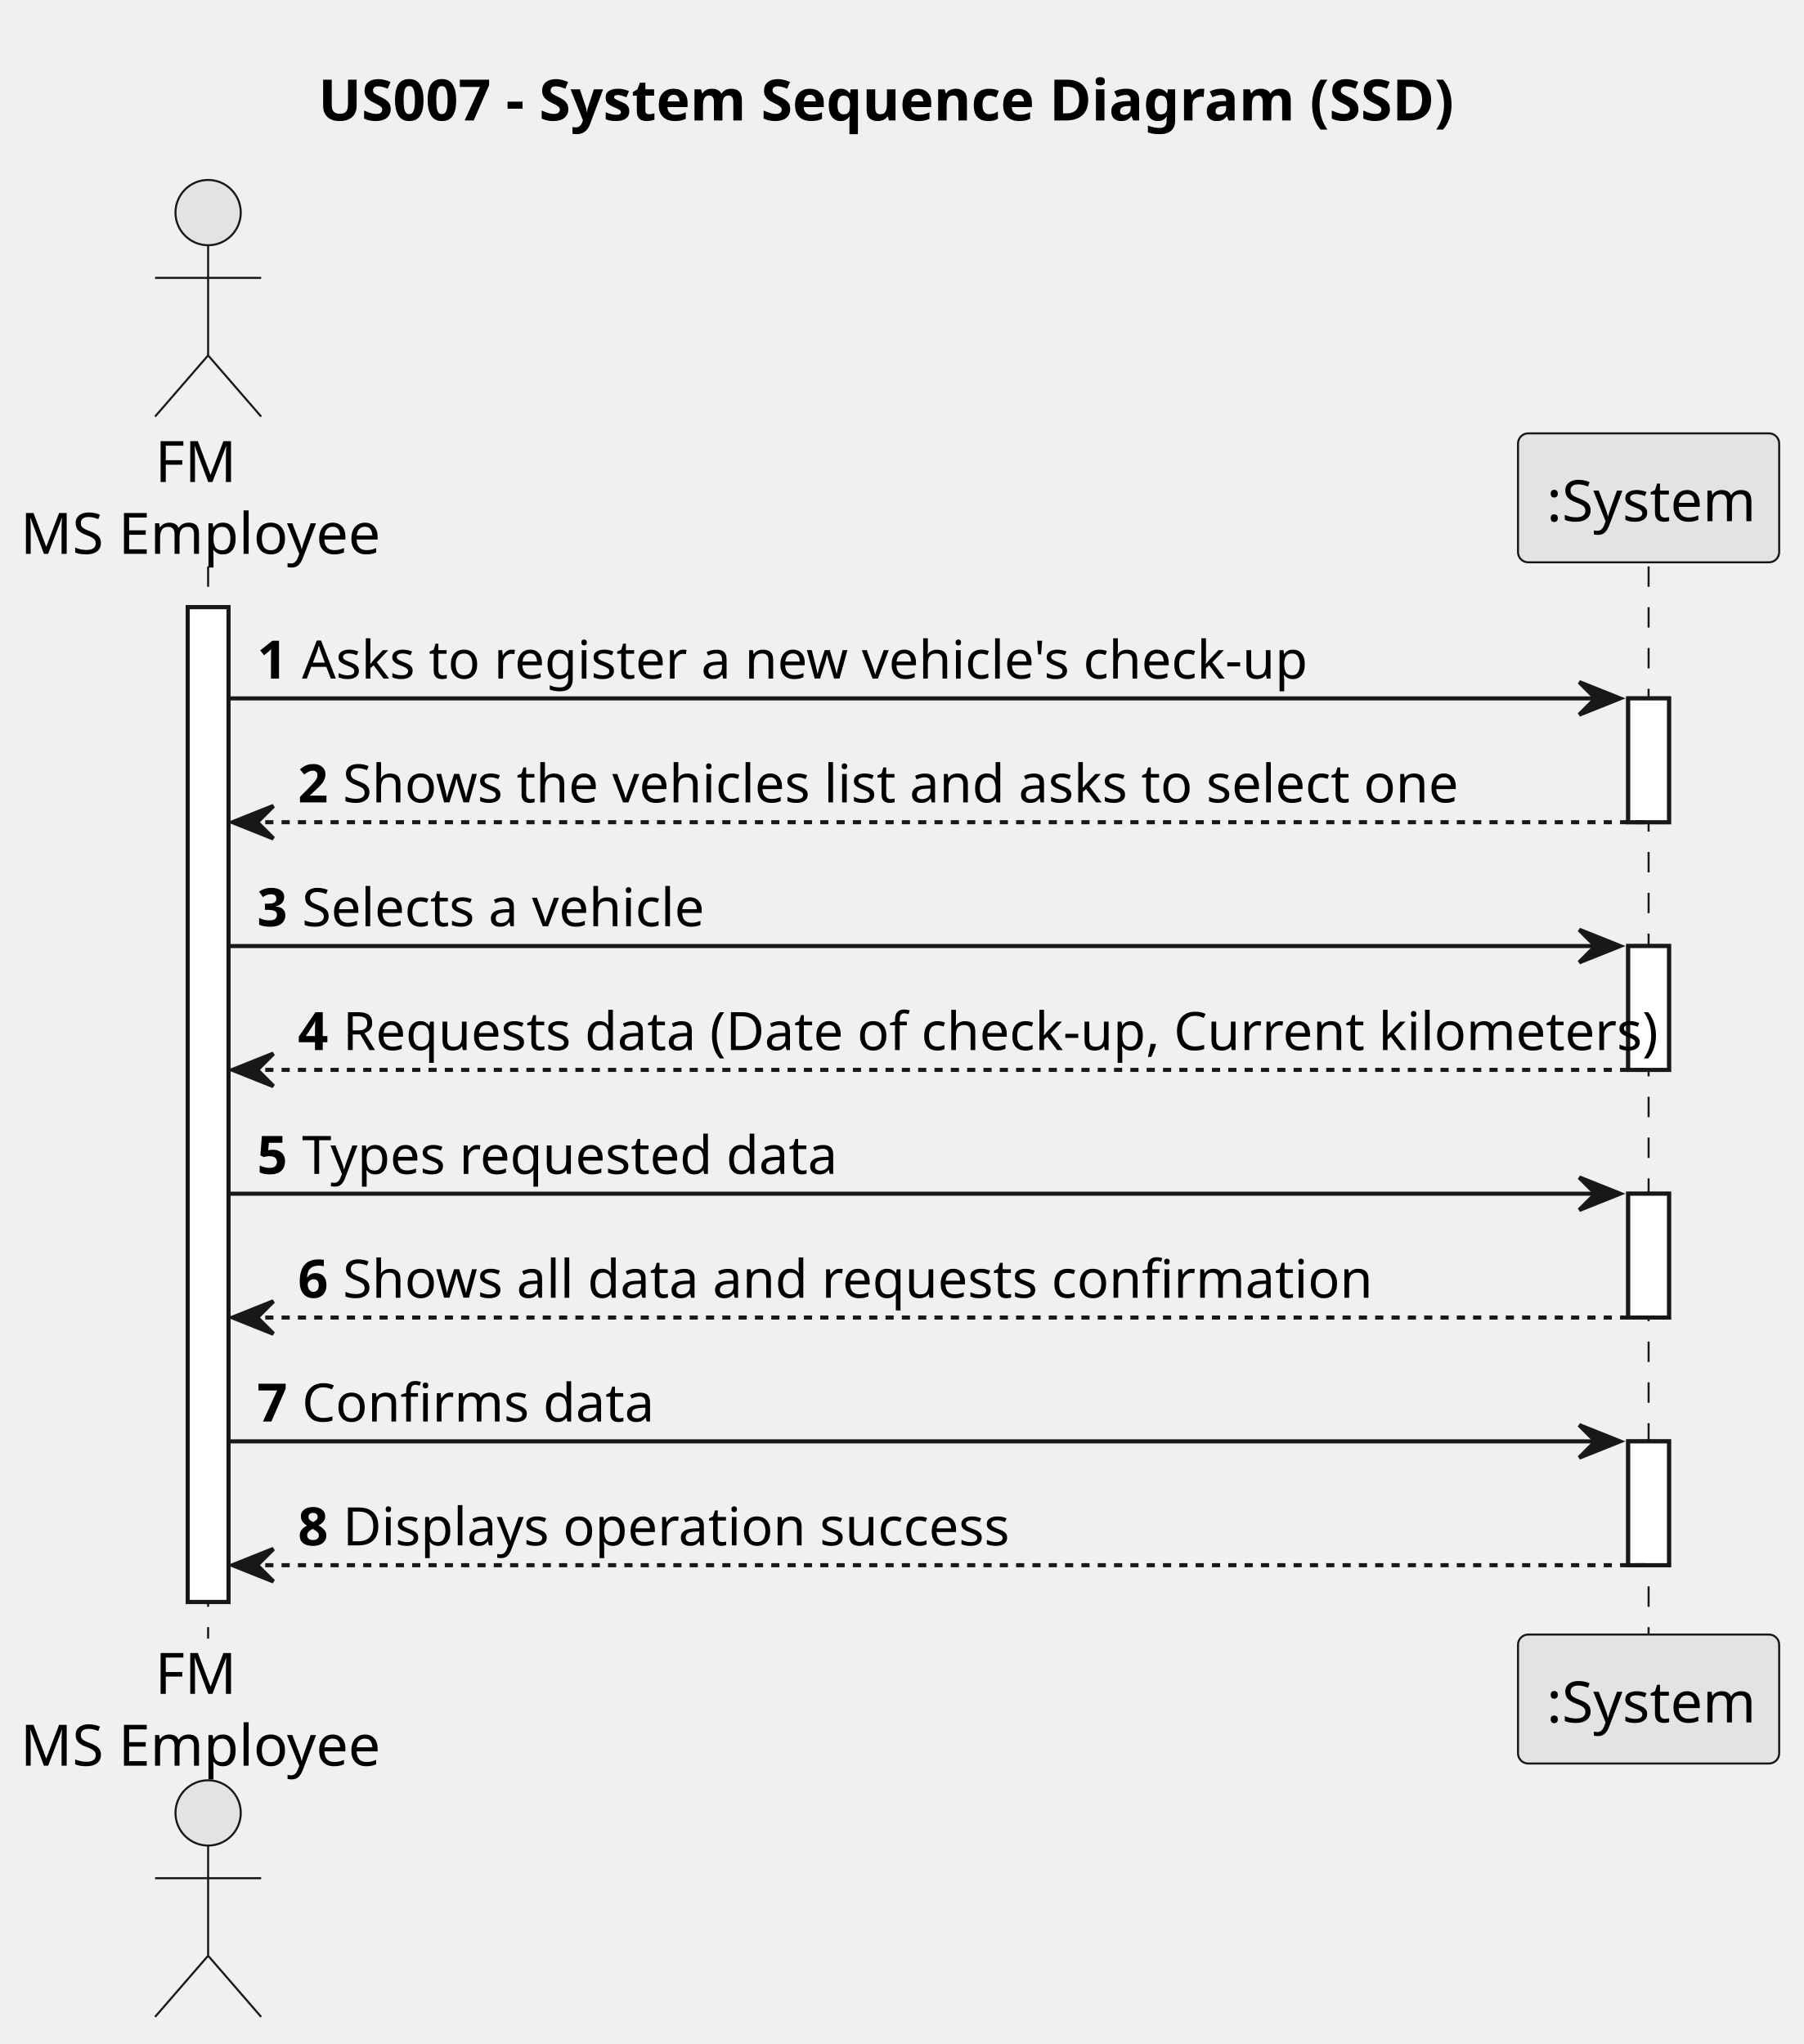
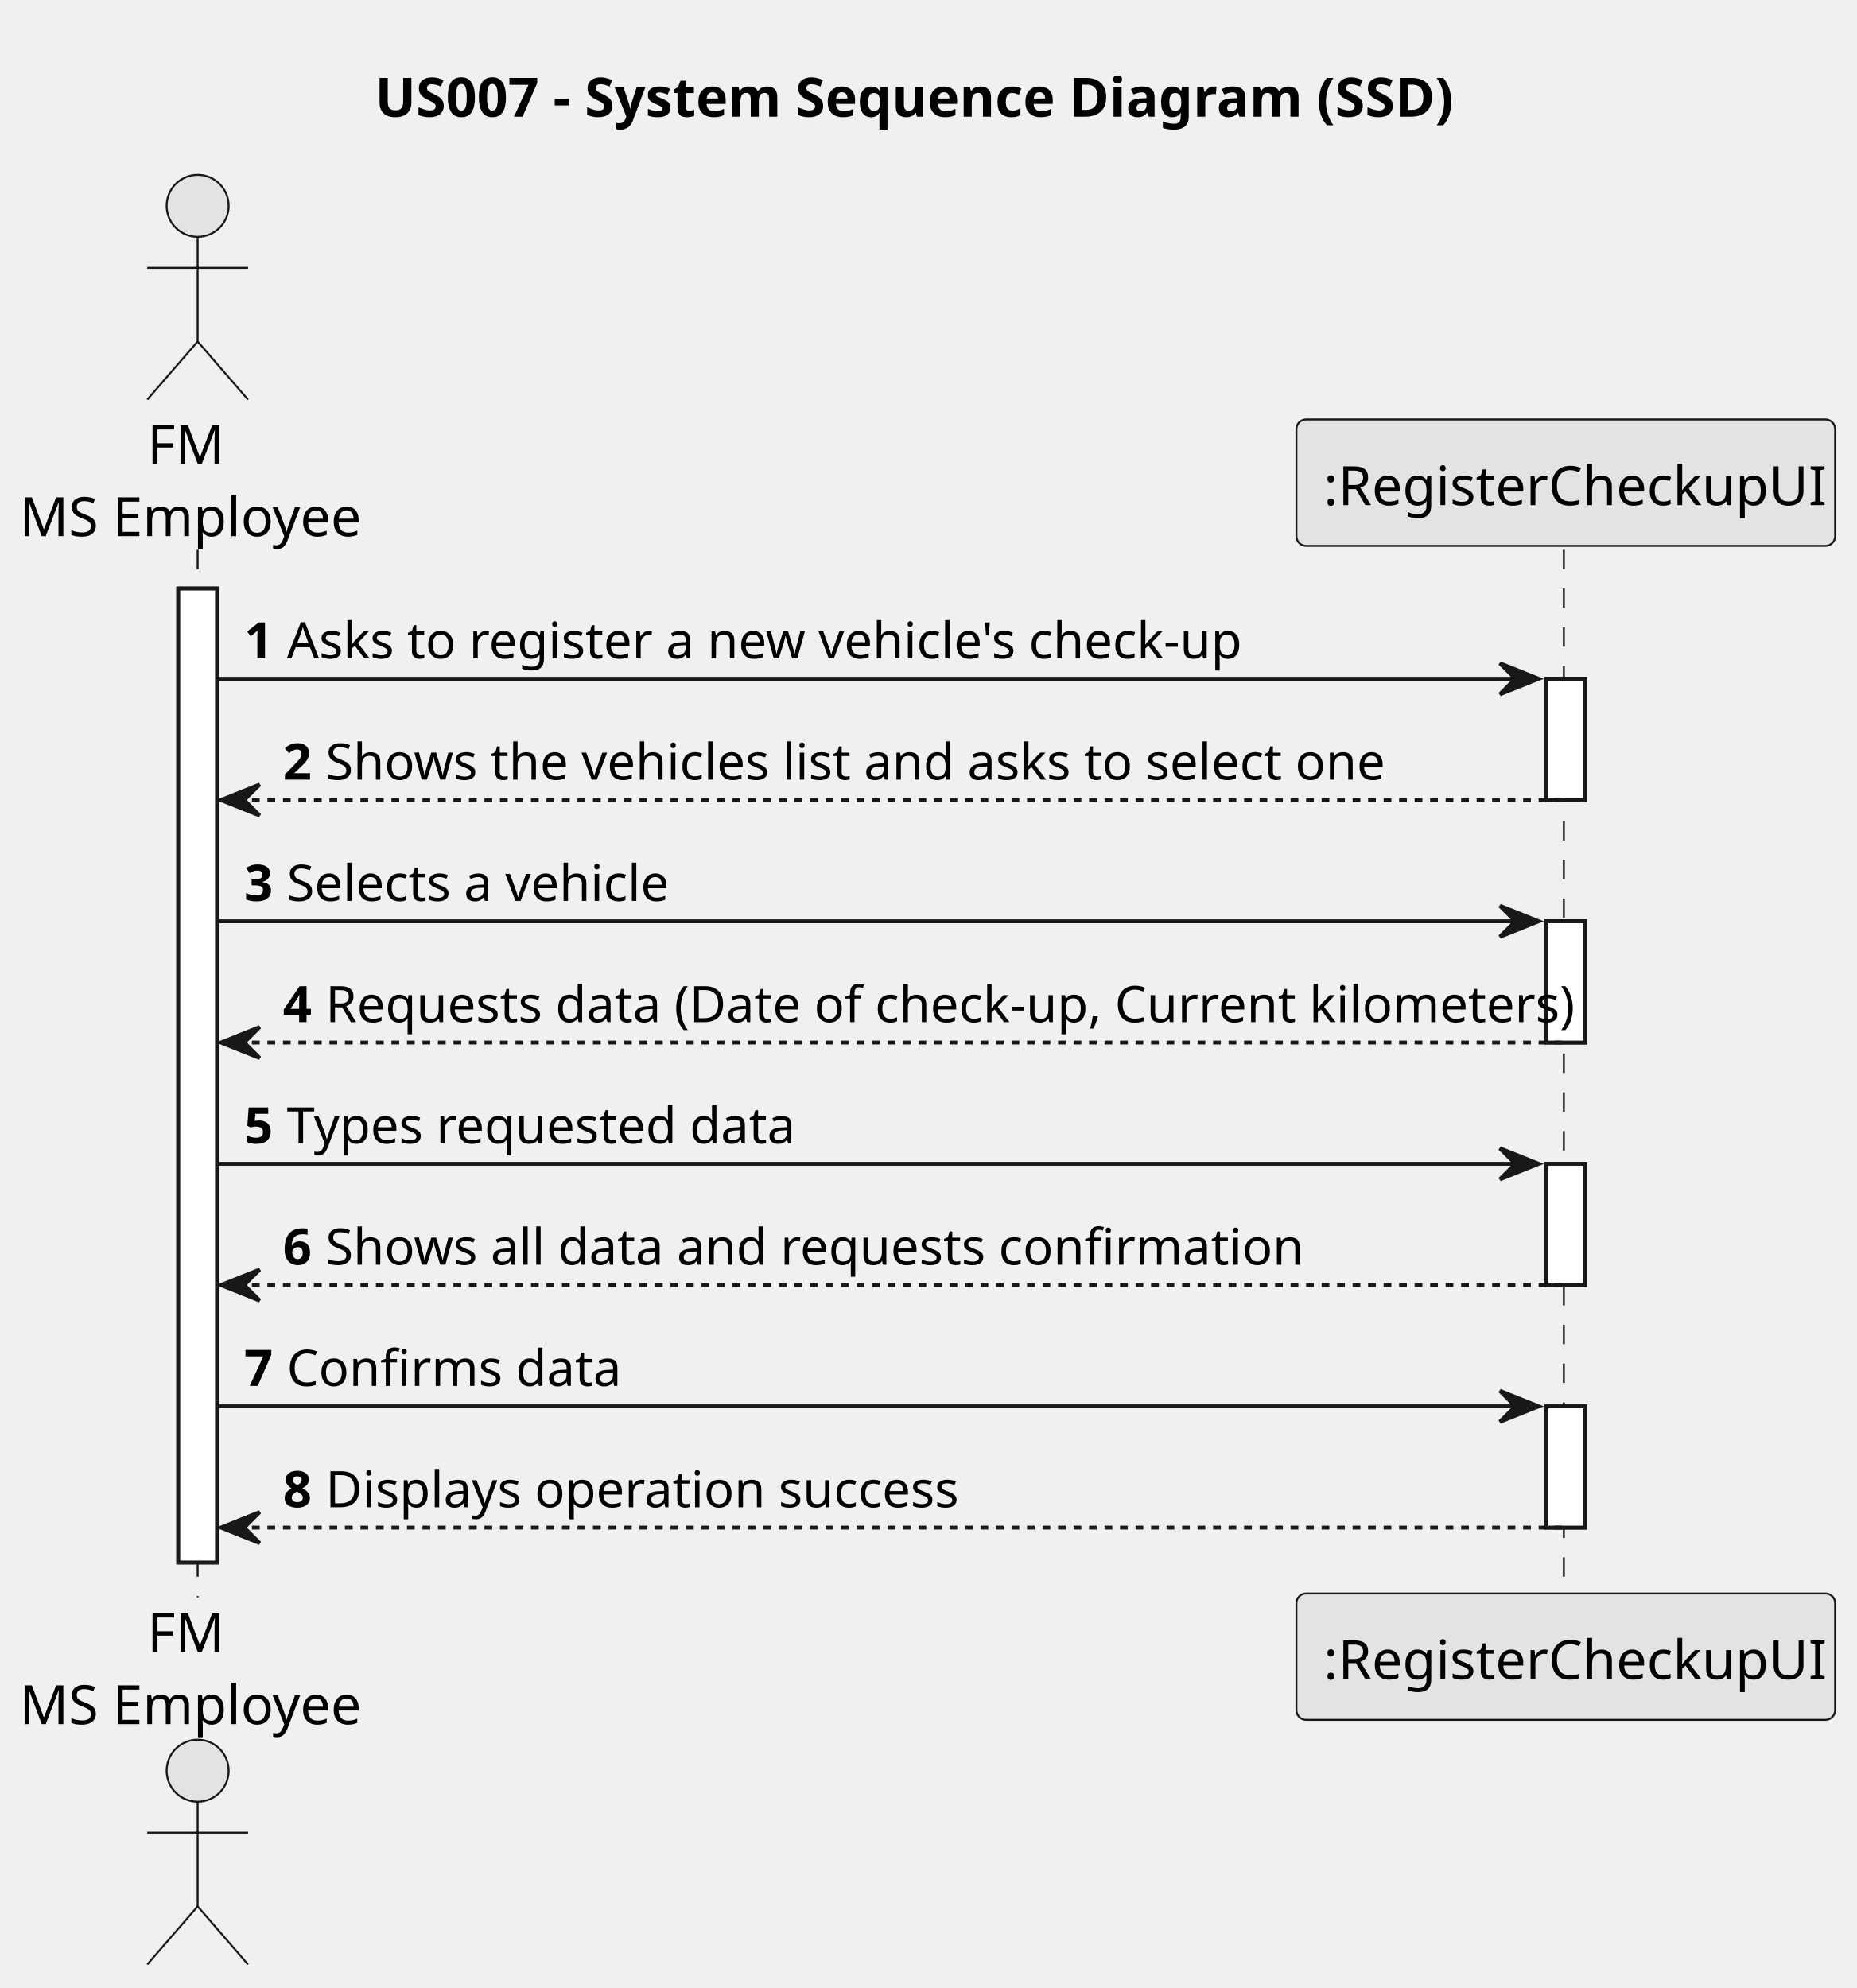
- <svg xmlns="http://www.w3.org/2000/svg" contentStyleType="text/css" height="501px" preserveAspectRatio="none" style="width:442px;height:501px;background:#FFFFFF;" version="1.1" viewBox="0 0 442 501" width="442px" zoomAndPan="magnify">
+ <svg xmlns="http://www.w3.org/2000/svg" contentStyleType="text/css" height="513px" preserveAspectRatio="none" style="width:479px;height:513px;background:#FFFFFF;" version="1.1" viewBox="0 0 479 513" width="479px" zoomAndPan="magnify">
  <defs />
  <g>
-     <text fill="#000000" font-family="sans-serif" font-size="14" font-weight="bold" lengthAdjust="spacing" textLength="284" x="78" y="29.533">US007 - System Sequence Diagram (SSD)</text>
-     <rect fill="#FFFFFF" height="243.812" style="stroke:#181818;stroke-width:1.0;" width="10" x="46" y="148.828" />
-     <rect fill="#FFFFFF" height="30.352" style="stroke:#181818;stroke-width:1.0;" width="10" x="399" y="171.18" />
-     <rect fill="#FFFFFF" height="30.352" style="stroke:#181818;stroke-width:1.0;" width="10" x="399" y="231.883" />
-     <rect fill="#FFFFFF" height="30.352" style="stroke:#181818;stroke-width:1.0;" width="10" x="399" y="292.586" />
-     <rect fill="#FFFFFF" height="30.352" style="stroke:#181818;stroke-width:1.0;" width="10" x="399" y="353.289" />
-     <line style="stroke:#181818;stroke-width:0.5;stroke-dasharray:5.0,5.0;" x1="51" x2="51" y1="138.828" y2="401.641" />
-     <line style="stroke:#181818;stroke-width:0.5;stroke-dasharray:5.0,5.0;" x1="404" x2="404" y1="138.828" y2="401.641" />
-     <text fill="#000000" font-family="sans-serif" font-size="14" lengthAdjust="spacing" textLength="20" x="38" y="118.143">FM</text>
-     <text fill="#000000" font-family="sans-serif" font-size="14" lengthAdjust="spacing" textLength="86" x="5" y="135.752">MS Employee</text>
-     <ellipse cx="51" cy="52.109" fill="#E3E3E3" rx="8" ry="8" style="stroke:#181818;stroke-width:0.5;" />
-     <path d="M51,60.109 L51,87.109 M38,68.109 L64,68.109 M51,87.109 L38,102.109 M51,87.109 L64,102.109 " fill="none" style="stroke:#181818;stroke-width:0.5;" />
-     <text fill="#000000" font-family="sans-serif" font-size="14" lengthAdjust="spacing" textLength="20" x="38" y="415.174">FM</text>
-     <text fill="#000000" font-family="sans-serif" font-size="14" lengthAdjust="spacing" textLength="86" x="5" y="432.783">MS Employee</text>
-     <ellipse cx="51" cy="444.359" fill="#E3E3E3" rx="8" ry="8" style="stroke:#181818;stroke-width:0.5;" />
-     <path d="M51,452.359 L51,479.359 M38,460.359 L64,460.359 M51,479.359 L38,494.359 M51,479.359 L64,494.359 " fill="none" style="stroke:#181818;stroke-width:0.5;" />
-     <rect fill="#E3E3E3" height="31.609" rx="2.5" ry="2.5" style="stroke:#181818;stroke-width:0.5;" width="64" x="372" y="106.219" />
-     <text fill="#000000" font-family="sans-serif" font-size="14" lengthAdjust="spacing" textLength="50" x="379" y="127.752">:System</text>
-     <rect fill="#E3E3E3" height="31.609" rx="2.5" ry="2.5" style="stroke:#181818;stroke-width:0.5;" width="64" x="372" y="400.641" />
-     <text fill="#000000" font-family="sans-serif" font-size="14" lengthAdjust="spacing" textLength="50" x="379" y="422.174">:System</text>
-     <rect fill="#FFFFFF" height="243.812" style="stroke:#181818;stroke-width:1.0;" width="10" x="46" y="148.828" />
-     <rect fill="#FFFFFF" height="30.352" style="stroke:#181818;stroke-width:1.0;" width="10" x="399" y="171.18" />
-     <rect fill="#FFFFFF" height="30.352" style="stroke:#181818;stroke-width:1.0;" width="10" x="399" y="231.883" />
-     <rect fill="#FFFFFF" height="30.352" style="stroke:#181818;stroke-width:1.0;" width="10" x="399" y="292.586" />
-     <rect fill="#FFFFFF" height="30.352" style="stroke:#181818;stroke-width:1.0;" width="10" x="399" y="353.289" />
-     <polygon fill="#181818" points="387,167.18,397,171.18,387,175.18,391,171.18" style="stroke:#181818;stroke-width:1.0;" />
-     <line style="stroke:#181818;stroke-width:1.0;" x1="56" x2="393" y1="171.18" y2="171.18" />
-     <text fill="#000000" font-family="sans-serif" font-size="13" font-weight="bold" lengthAdjust="spacing" textLength="7" x="63" y="166.323">1</text>
-     <text fill="#000000" font-family="sans-serif" font-size="13" lengthAdjust="spacing" textLength="239" x="74" y="166.323">Asks to register a new vehicle's check-up</text>
-     <polygon fill="#181818" points="67,197.531,57,201.531,67,205.531,63,201.531" style="stroke:#181818;stroke-width:1.0;" />
-     <line style="stroke:#181818;stroke-width:1.0;stroke-dasharray:2.0,2.0;" x1="61" x2="403" y1="201.531" y2="201.531" />
-     <text fill="#000000" font-family="sans-serif" font-size="13" font-weight="bold" lengthAdjust="spacing" textLength="7" x="73" y="196.675">2</text>
-     <text fill="#000000" font-family="sans-serif" font-size="13" lengthAdjust="spacing" textLength="268" x="84" y="196.675">Shows the vehicles list and asks to select one</text>
-     <polygon fill="#181818" points="387,227.883,397,231.883,387,235.883,391,231.883" style="stroke:#181818;stroke-width:1.0;" />
-     <line style="stroke:#181818;stroke-width:1.0;" x1="56" x2="393" y1="231.883" y2="231.883" />
-     <text fill="#000000" font-family="sans-serif" font-size="13" font-weight="bold" lengthAdjust="spacing" textLength="7" x="63" y="227.026">3</text>
-     <text fill="#000000" font-family="sans-serif" font-size="13" lengthAdjust="spacing" textLength="98" x="74" y="227.026">Selects a vehicle</text>
-     <polygon fill="#181818" points="67,258.234,57,262.234,67,266.234,63,262.234" style="stroke:#181818;stroke-width:1.0;" />
-     <line style="stroke:#181818;stroke-width:1.0;stroke-dasharray:2.0,2.0;" x1="61" x2="403" y1="262.234" y2="262.234" />
-     <text fill="#000000" font-family="sans-serif" font-size="13" font-weight="bold" lengthAdjust="spacing" textLength="7" x="73" y="257.378">4</text>
-     <text fill="#000000" font-family="sans-serif" font-size="13" lengthAdjust="spacing" textLength="308" x="84" y="257.378">Requests data (Date of check-up, Current kilometers)</text>
-     <polygon fill="#181818" points="387,288.586,397,292.586,387,296.586,391,292.586" style="stroke:#181818;stroke-width:1.0;" />
-     <line style="stroke:#181818;stroke-width:1.0;" x1="56" x2="393" y1="292.586" y2="292.586" />
-     <text fill="#000000" font-family="sans-serif" font-size="13" font-weight="bold" lengthAdjust="spacing" textLength="7" x="63" y="287.729">5</text>
-     <text fill="#000000" font-family="sans-serif" font-size="13" lengthAdjust="spacing" textLength="125" x="74" y="287.729">Types requested data</text>
-     <polygon fill="#181818" points="67,318.938,57,322.938,67,326.938,63,322.938" style="stroke:#181818;stroke-width:1.0;" />
-     <line style="stroke:#181818;stroke-width:1.0;stroke-dasharray:2.0,2.0;" x1="61" x2="403" y1="322.938" y2="322.938" />
-     <text fill="#000000" font-family="sans-serif" font-size="13" font-weight="bold" lengthAdjust="spacing" textLength="7" x="73" y="318.081">6</text>
-     <text fill="#000000" font-family="sans-serif" font-size="13" lengthAdjust="spacing" textLength="238" x="84" y="318.081">Shows all data and requests confirmation</text>
-     <polygon fill="#181818" points="387,349.289,397,353.289,387,357.289,391,353.289" style="stroke:#181818;stroke-width:1.0;" />
-     <line style="stroke:#181818;stroke-width:1.0;" x1="56" x2="393" y1="353.289" y2="353.289" />
-     <text fill="#000000" font-family="sans-serif" font-size="13" font-weight="bold" lengthAdjust="spacing" textLength="7" x="63" y="348.433">7</text>
-     <text fill="#000000" font-family="sans-serif" font-size="13" lengthAdjust="spacing" textLength="80" x="74" y="348.433">Confirms data</text>
-     <polygon fill="#181818" points="67,379.641,57,383.641,67,387.641,63,383.641" style="stroke:#181818;stroke-width:1.0;" />
-     <line style="stroke:#181818;stroke-width:1.0;stroke-dasharray:2.0,2.0;" x1="61" x2="403" y1="383.641" y2="383.641" />
-     <text fill="#000000" font-family="sans-serif" font-size="13" font-weight="bold" lengthAdjust="spacing" textLength="7" x="73" y="378.784">8</text>
-     <text fill="#000000" font-family="sans-serif" font-size="13" lengthAdjust="spacing" textLength="160" x="84" y="378.784">Displays operation success</text>
+     <text fill="#000000" font-family="sans-serif" font-size="14" font-weight="bold" lengthAdjust="spacing" textLength="284" x="96.75" y="30.107">US007 - System Sequence Diagram (SSD)</text>
+     <rect fill="#FFFFFF" height="251.328" style="stroke:#181818;stroke-width:1.0;" width="10" x="46" y="151.863" />
+     <rect fill="#FFFFFF" height="31.291" style="stroke:#181818;stroke-width:1.0;" width="10" x="399" y="175.154" />
+     <rect fill="#FFFFFF" height="31.291" style="stroke:#181818;stroke-width:1.0;" width="10" x="399" y="237.736" />
+     <rect fill="#FFFFFF" height="31.291" style="stroke:#181818;stroke-width:1.0;" width="10" x="399" y="300.318" />
+     <rect fill="#FFFFFF" height="31.291" style="stroke:#181818;stroke-width:1.0;" width="10" x="399" y="362.9" />
+     <line style="stroke:#181818;stroke-width:0.5;stroke-dasharray:5.0,5.0;" x1="51" x2="51" y1="141.863" y2="412.191" />
+     <line style="stroke:#181818;stroke-width:0.5;stroke-dasharray:5.0,5.0;" x1="403.5" x2="403.5" y1="141.863" y2="412.191" />
+     <text fill="#000000" font-family="sans-serif" font-size="14" lengthAdjust="spacing" textLength="20" x="38" y="119.728">FM</text>
+     <text fill="#000000" font-family="sans-serif" font-size="14" lengthAdjust="spacing" textLength="86" x="5" y="138.35">MS Employee</text>
+     <ellipse cx="51" cy="53.121" fill="#E3E3E3" rx="8" ry="8" style="stroke:#181818;stroke-width:0.5;" />
+     <path d="M51,61.121 L51,88.121 M38,69.121 L64,69.121 M51,88.121 L38,103.121 M51,88.121 L64,103.121 " fill="none" style="stroke:#181818;stroke-width:0.5;" />
+     <text fill="#000000" font-family="sans-serif" font-size="14" lengthAdjust="spacing" textLength="20" x="38" y="426.299">FM</text>
+     <text fill="#000000" font-family="sans-serif" font-size="14" lengthAdjust="spacing" textLength="86" x="5" y="444.92">MS Employee</text>
+     <ellipse cx="51" cy="456.934" fill="#E3E3E3" rx="8" ry="8" style="stroke:#181818;stroke-width:0.5;" />
+     <path d="M51,464.934 L51,491.934 M38,472.934 L64,472.934 M51,491.934 L38,506.934 M51,491.934 L64,506.934 " fill="none" style="stroke:#181818;stroke-width:0.5;" />
+     <rect fill="#E3E3E3" height="32.621" rx="2.5" ry="2.5" style="stroke:#181818;stroke-width:0.5;" width="139" x="334.5" y="108.242" />
+     <text fill="#000000" font-family="sans-serif" font-size="14" lengthAdjust="spacing" textLength="125" x="341.5" y="130.35">:RegisterCheckupUI</text>
+     <rect fill="#E3E3E3" height="32.621" rx="2.5" ry="2.5" style="stroke:#181818;stroke-width:0.5;" width="139" x="334.5" y="411.191" />
+     <text fill="#000000" font-family="sans-serif" font-size="14" lengthAdjust="spacing" textLength="125" x="341.5" y="433.299">:RegisterCheckupUI</text>
+     <rect fill="#FFFFFF" height="251.328" style="stroke:#181818;stroke-width:1.0;" width="10" x="46" y="151.863" />
+     <rect fill="#FFFFFF" height="31.291" style="stroke:#181818;stroke-width:1.0;" width="10" x="399" y="175.154" />
+     <rect fill="#FFFFFF" height="31.291" style="stroke:#181818;stroke-width:1.0;" width="10" x="399" y="237.736" />
+     <rect fill="#FFFFFF" height="31.291" style="stroke:#181818;stroke-width:1.0;" width="10" x="399" y="300.318" />
+     <rect fill="#FFFFFF" height="31.291" style="stroke:#181818;stroke-width:1.0;" width="10" x="399" y="362.9" />
+     <polygon fill="#181818" points="387,171.154,397,175.154,387,179.154,391,175.154" style="stroke:#181818;stroke-width:1.0;" />
+     <line style="stroke:#181818;stroke-width:1.0;" x1="56" x2="393" y1="175.154" y2="175.154" />
+     <text fill="#000000" font-family="sans-serif" font-size="13" font-weight="bold" lengthAdjust="spacing" textLength="7" x="63" y="169.892">1</text>
+     <text fill="#000000" font-family="sans-serif" font-size="13" lengthAdjust="spacing" textLength="239" x="74" y="169.892">Asks to register a new vehicle's check-up</text>
+     <polygon fill="#181818" points="67,202.445,57,206.445,67,210.445,63,206.445" style="stroke:#181818;stroke-width:1.0;" />
+     <line style="stroke:#181818;stroke-width:1.0;stroke-dasharray:2.0,2.0;" x1="61" x2="403" y1="206.445" y2="206.445" />
+     <text fill="#000000" font-family="sans-serif" font-size="13" font-weight="bold" lengthAdjust="spacing" textLength="7" x="73" y="201.183">2</text>
+     <text fill="#000000" font-family="sans-serif" font-size="13" lengthAdjust="spacing" textLength="268" x="84" y="201.183">Shows the vehicles list and asks to select one</text>
+     <polygon fill="#181818" points="387,233.736,397,237.736,387,241.736,391,237.736" style="stroke:#181818;stroke-width:1.0;" />
+     <line style="stroke:#181818;stroke-width:1.0;" x1="56" x2="393" y1="237.736" y2="237.736" />
+     <text fill="#000000" font-family="sans-serif" font-size="13" font-weight="bold" lengthAdjust="spacing" textLength="7" x="63" y="232.474">3</text>
+     <text fill="#000000" font-family="sans-serif" font-size="13" lengthAdjust="spacing" textLength="98" x="74" y="232.474">Selects a vehicle</text>
+     <polygon fill="#181818" points="67,265.027,57,269.027,67,273.027,63,269.027" style="stroke:#181818;stroke-width:1.0;" />
+     <line style="stroke:#181818;stroke-width:1.0;stroke-dasharray:2.0,2.0;" x1="61" x2="403" y1="269.027" y2="269.027" />
+     <text fill="#000000" font-family="sans-serif" font-size="13" font-weight="bold" lengthAdjust="spacing" textLength="7" x="73" y="263.765">4</text>
+     <text fill="#000000" font-family="sans-serif" font-size="13" lengthAdjust="spacing" textLength="308" x="84" y="263.765">Requests data (Date of check-up, Current kilometers)</text>
+     <polygon fill="#181818" points="387,296.318,397,300.318,387,304.318,391,300.318" style="stroke:#181818;stroke-width:1.0;" />
+     <line style="stroke:#181818;stroke-width:1.0;" x1="56" x2="393" y1="300.318" y2="300.318" />
+     <text fill="#000000" font-family="sans-serif" font-size="13" font-weight="bold" lengthAdjust="spacing" textLength="7" x="63" y="295.056">5</text>
+     <text fill="#000000" font-family="sans-serif" font-size="13" lengthAdjust="spacing" textLength="125" x="74" y="295.056">Types requested data</text>
+     <polygon fill="#181818" points="67,327.609,57,331.609,67,335.609,63,331.609" style="stroke:#181818;stroke-width:1.0;" />
+     <line style="stroke:#181818;stroke-width:1.0;stroke-dasharray:2.0,2.0;" x1="61" x2="403" y1="331.609" y2="331.609" />
+     <text fill="#000000" font-family="sans-serif" font-size="13" font-weight="bold" lengthAdjust="spacing" textLength="7" x="73" y="326.347">6</text>
+     <text fill="#000000" font-family="sans-serif" font-size="13" lengthAdjust="spacing" textLength="238" x="84" y="326.347">Shows all data and requests confirmation</text>
+     <polygon fill="#181818" points="387,358.9,397,362.9,387,366.9,391,362.9" style="stroke:#181818;stroke-width:1.0;" />
+     <line style="stroke:#181818;stroke-width:1.0;" x1="56" x2="393" y1="362.9" y2="362.9" />
+     <text fill="#000000" font-family="sans-serif" font-size="13" font-weight="bold" lengthAdjust="spacing" textLength="7" x="63" y="357.638">7</text>
+     <text fill="#000000" font-family="sans-serif" font-size="13" lengthAdjust="spacing" textLength="80" x="74" y="357.638">Confirms data</text>
+     <polygon fill="#181818" points="67,390.191,57,394.191,67,398.191,63,394.191" style="stroke:#181818;stroke-width:1.0;" />
+     <line style="stroke:#181818;stroke-width:1.0;stroke-dasharray:2.0,2.0;" x1="61" x2="403" y1="394.191" y2="394.191" />
+     <text fill="#000000" font-family="sans-serif" font-size="13" font-weight="bold" lengthAdjust="spacing" textLength="7" x="73" y="388.929">8</text>
+     <text fill="#000000" font-family="sans-serif" font-size="13" lengthAdjust="spacing" textLength="160" x="84" y="388.929">Displays operation success</text>
  </g>
</svg>
